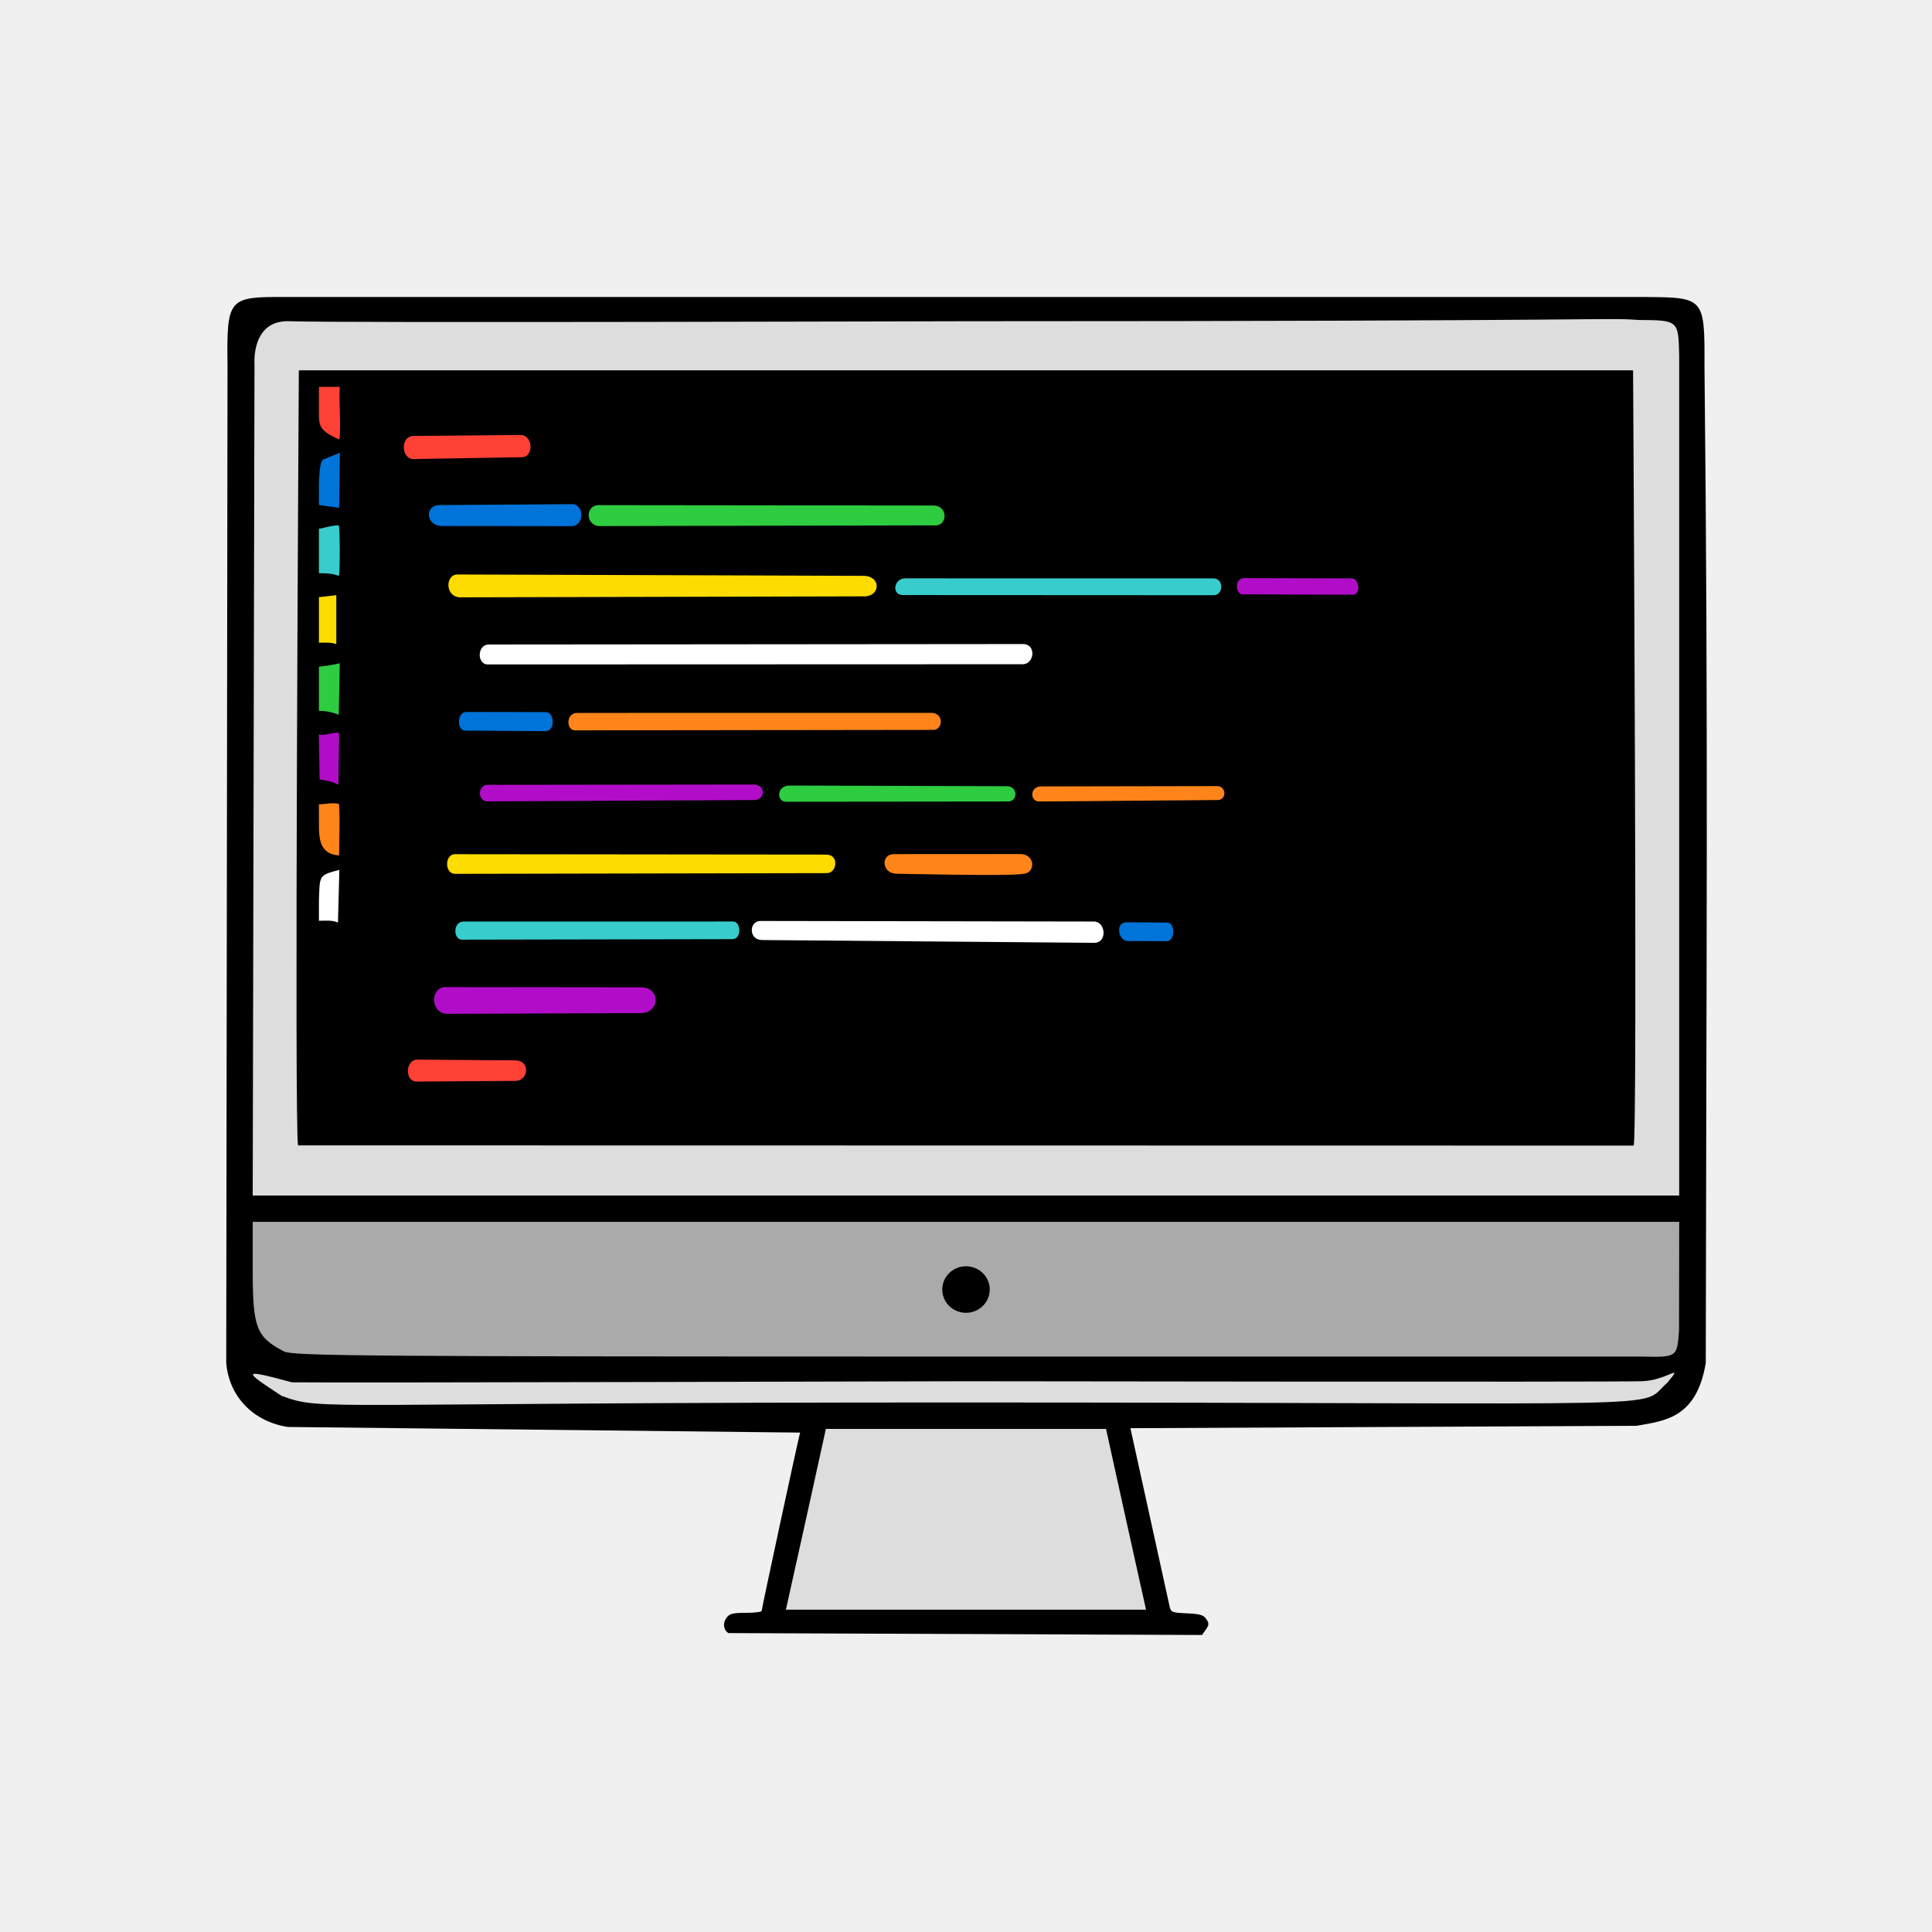
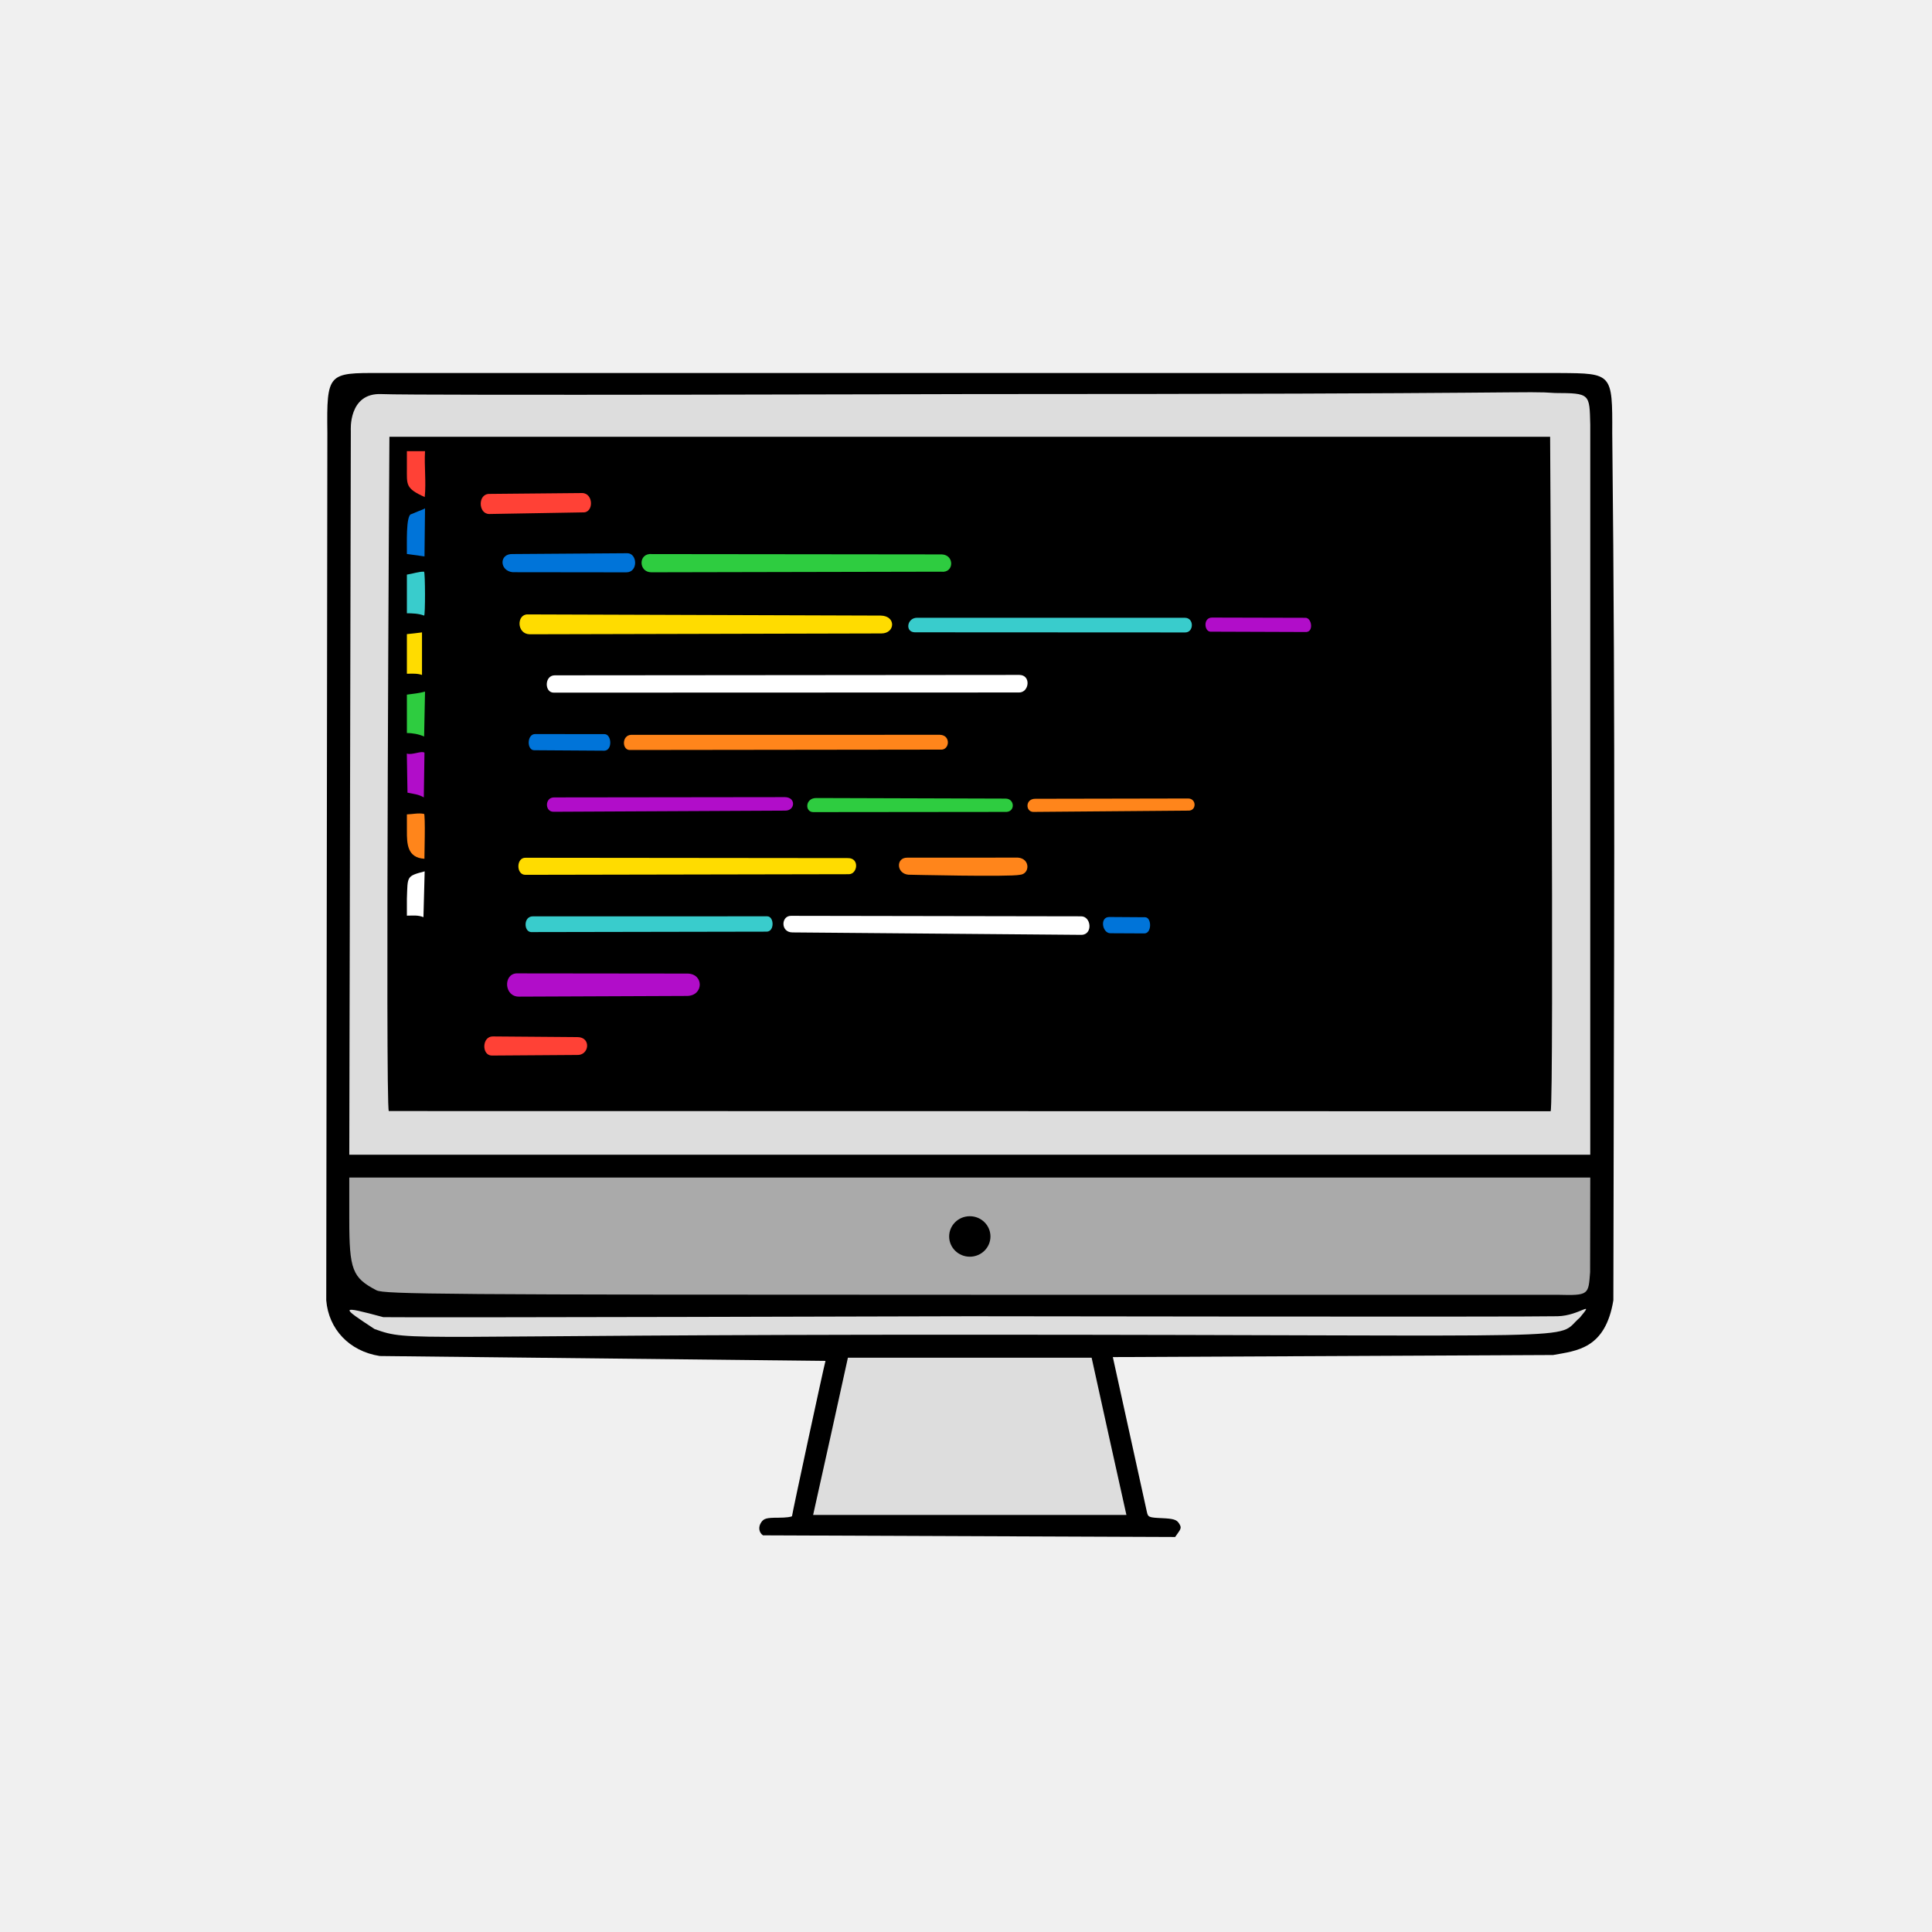
- <svg xmlns="http://www.w3.org/2000/svg" width="300mm" height="300mm" viewBox="0 0 300 300" version="1.1" id="svg8">
-   <defs id="defs2" />
-   <g id="layer1">
-     <path style="fill:#000000;stroke-width:1" d="m 113.084,253.587 c -0.747,-0.511 -0.878,-1.52 -0.304,-2.339 0.477,-0.681 0.955,-0.808 3.029,-0.808 1.355,0 2.463,-0.138 2.463,-0.308 0,-0.357 5.678,-26.698 5.967,-27.68 l -79.552,-0.874 c -5.482,-0.865 -9.135,-4.822 -9.557,-9.939 L 35.329,56.827 C 35.196,46.094 35.444,46.086 44.687,46.12 H 255.313 c 9.337,0.062 9.399,0.041 9.358,10.707 0.598,55.917 0.287,91.503 0.199,154.813 -1.44,8.691 -6.524,8.989 -10.755,9.758 l -78.586,0.371 6.071,27.602 c 0.206,0.982 0.345,1.041 2.708,1.147 2.011,0.09 2.591,0.263 3.009,0.894 0.441,0.666 0.43,0.907 -0.072,1.625 l -0.59,0.842 -73.57,-0.294 z" id="path863" />
-     <path style="fill:#ff851b;fill-opacity:1;stroke-width:0.378;paint-order:stroke markers fill" d="m 187.184,483.171 -0.011,-11.108 c 3.794,-0.121 7.996,-1.116 11.647,-0.302 0.347,0.334 0.531,7.275 0.408,15.426 l -0.223,14.82 c -11.589,-0.658 -11.867,-10.147 -11.821,-18.836 z" id="path865" transform="scale(0.2645833)" />
-     <path style="fill:#b10dc9;fill-opacity:1;stroke-width:0.378;paint-order:stroke markers fill" d="m 198.593,460.609 c -3.536,-2.077 -6.836,-2.34 -11.012,-3.191 -0.149,-8.793 -0.299,-17.585 -0.448,-26.378 3.58,1.196 9.697,-2.051 11.903,-0.621 z" id="path867" transform="scale(0.2645833)" />
-     <path style="fill:#2ecc40;fill-opacity:1;stroke-width:0.378;paint-order:stroke markers fill" d="m 187.172,417.168 v -25.887 c 4.582,-0.63 8.141,-0.929 12.24,-2.047 l -0.612,30.316 c -3.74,-1.704 -8.027,-2.338 -11.628,-2.382 z" id="path869" transform="scale(0.2645833)" />
-     <path style="fill:#ffdc00;fill-opacity:1;stroke-width:0.378;paint-order:stroke markers fill" d="m 197.372,378 c -3.483,-1.147 -6.376,-0.816 -10.2,-0.816 v -26.726 c 3.397,-0.404 6.817,-0.659 10.2,-1.172 z" id="path871" transform="scale(0.2645833)" />
-     <path style="fill:#39cccc;fill-opacity:1;stroke-width:0.378;paint-order:stroke markers fill" d="M 187.172,336.384 V 310.304 c 3.967,-0.588 8.194,-2.116 11.579,-1.975 0.833,0.515 0.881,29.709 0.049,29.631 -3.78,-1.475 -8.221,-1.528 -11.628,-1.575 z" id="path873" transform="scale(0.2645833)" />
-     <path style="fill:#0074d9;fill-opacity:1;stroke-width:0.378;paint-order:stroke markers fill" d="m 187.172,296.401 c 0.145,-5.427 -0.901,-26.696 3.105,-26.928 9.134,-3.858 5.922,-2.232 9.134,-3.858 l -0.36,32.418 z" id="path875" transform="scale(0.2645833)" />
-     <path style="fill:#ff4136;stroke-width:0.378;paint-order:stroke markers fill" d="m 187.172,238.412 v -11.371 c 4.08,0 8.16,0 12.24,0 -0.598,10.242 0.845,20.743 -0.204,30.931 -13.105,-5.826 -12.012,-8.327 -12.036,-19.56 z" id="path877" transform="scale(0.2645833)" />
-     <path style="fill:#ffffff;fill-opacity:1;stroke-width:0.378;paint-order:stroke markers fill" d="m 198.344,541.402 c -3.812,-1.523 -6.83,-1.02 -11.172,-1.02 v -11.371 c 0.574,-15.225 -0.497,-15.253 11.998,-18.519 l -0.826,30.909 z" id="path879" transform="scale(0.2645833)" />
-     <path style="fill:#dddddd;fill-opacity:1;stroke-width:0.378;paint-order:stroke markers fill" d="m 149.352,213.331 c 0,0 -1.92,-25.864 20.758,-24.805 22.678,1.059 395.232,0 395.232,0 390.814,0 374.733,-2.244 396.47,-0.734 23.629,0.12 23.176,0.395 23.685,21.352 V 455.392 701.639 H 566.905 148.313 Z m 809.408,459.005 c 2.433,-3.837 -0.336,-455.002 -0.336,-455.002 H 175.387 c 0,0 -2.798,451.123 -0.419,454.868 z" id="path887" transform="scale(0.2645833)" />
-     <path style="fill:#dddddd;fill-opacity:1;stroke-width:0.378;paint-order:stroke markers fill" d="m 165.365,819.266 c -23.111,-15.145 -23.758,-16.006 5.909,-8.02 24.044,0.407 395.631,-0.618 395.631,-0.618 0,0 374.008,0.56 396.566,0 15.067,-0.374 25.346,-11.519 15.045,0.886 -18.42,15.894 22.918,11.661 -411.033,11.567 -386.717,-0.083 -376.805,5.179 -402.118,-3.815 z" id="path889" transform="scale(0.2645833)" />
-     <path style="fill:#dddddd;fill-opacity:1;stroke-width:0.378;paint-order:stroke markers fill" d="m 484.698,838.598 c 54.805,0 109.61,0 164.415,0 7.813,35.556 16.417,74.598 23.469,106.095 -70.451,0 -140.902,0 -211.354,0 8.382,-37.426 15.312,-69.02 23.469,-106.095 z" id="path891" transform="scale(0.2645833)" />
-     <path style="fill:#ff4136;fill-opacity:1;stroke-width:0.378;paint-order:stroke markers fill" d="m 305.831,268.328 c 7.538,0.536 7.386,-12.985 -0.463,-13.045 l -62.43,0.581 c -8.127,-0.204 -7.721,13.627 -0.157,13.555 z" transform="scale(0.2645833)" id="path1099" />
-     <path style="fill:#2ecc40;fill-opacity:1;stroke-width:0.378;paint-order:stroke markers fill" d="m 547.615,308.337 c 8.827,1.104 9.06,-11.387 0.395,-11.662 l -195.568,-0.219 c -9.277,-0.89 -9.17,12.348 -0.285,12.287 z" id="path1097" transform="scale(0.2645833)" />
-     <path style="fill:#0074d9;fill-opacity:1;stroke-width:0.378;paint-order:stroke markers fill" d="m 335.199,308.773 c 8.138,0.01 7.532,-12.879 0.679,-12.893 l -77.361,0.549 c -9.28,-0.344 -8.94,11.373 0.017,12.254 z" transform="scale(0.2645833)" id="path1095" />
-     <path style="fill:#b10dc9;fill-opacity:1;stroke-width:0.1;paint-order:stroke markers fill" d="m 210.069,92.348 c 1.342,-0.105 0.944,-2.532 -0.15,-2.535 l -16.684,-0.044 c -1.59,-0.004 -1.419,2.405 -0.326,2.519 z" id="path1093" />
-     <path style="fill:#39cccc;fill-opacity:1;stroke-width:0.378;paint-order:stroke markers fill" d="m 712.243,349.324 c 5.876,0.023 6.146,-9.799 -0.141,-9.886 l -180.624,-0.024 c -6.926,-0.106 -8.462,9.606 -1.706,9.818 z" transform="scale(0.2645833)" id="path1091" />
-     <path style="fill:#ffdc00;fill-opacity:1;stroke-width:0.378;paint-order:stroke markers fill" d="m 507.309,349.991 c 9.33,-0.022 10.043,-11.795 -0.432,-12.043 l -238.224,-0.792 c -7.41,-0.166 -7.62,13.062 1.26,13.405 z" transform="scale(0.2645833)" id="path1089" />
-     <path style="fill:#ffffff;fill-opacity:1;stroke-width:0.378;paint-order:stroke markers fill" d="m 600.29,377.98 -313.411,0.271 c -7.072,0.033 -7.036,11.99 -0.401,11.688 l 313.703,-0.107 c 6.882,0.029 8.281,-11.838 0.109,-11.852 z" transform="scale(0.2645833)" id="path1087" />
-     <path style="fill:#ff851b;fill-opacity:1;stroke-width:0.378;paint-order:stroke markers fill" d="m 547.237,428.367 c 6.064,0.541 7.143,-9.711 -0.428,-9.995 l -208.452,0.025 c -6.208,0.358 -6.107,9.945 -1.05,10.231 z" transform="scale(0.2645833)" id="path1085" />
-     <path style="fill:#0074d9;fill-opacity:1;stroke-width:0.378;paint-order:stroke markers fill" d="m 320.414,429.09 c 5.632,-0.212 4.914,-11.155 0.089,-11.161 l -46.805,-0.064 c -5.639,-0.008 -5.731,11.006 -0.608,10.918 z" transform="scale(0.2645833)" id="path1083" />
-     <path style="fill:#ff851b;fill-opacity:1;stroke-width:0.378;paint-order:stroke markers fill" d="m 714.341,469.53 c 5.559,0.228 5.665,-7.943 0.109,-8.185 l -103.311,0.192 c -6.897,-0.051 -6.709,8.67 -1.482,8.857 z" transform="scale(0.2645833)" id="path1081" />
-     <path style="fill:#2ecc40;fill-opacity:1;stroke-width:0.378;paint-order:stroke markers fill" d="m 591.669,470.394 c 5.989,-0.321 5.577,-8.926 -0.618,-8.979 l -127.706,-0.39 c -7.591,-0.023 -7.803,9.463 -2.072,9.505 z" transform="scale(0.2645833)" id="path1079" />
-     <path style="fill:#b10dc9;fill-opacity:1;stroke-width:0.378;paint-order:stroke markers fill" d="m 442.353,469.53 c 6.732,0.123 7.554,-8.961 -0.114,-9.107 l -155.611,0.191 c -6.538,-0.189 -6.509,9.714 -0.563,9.685 z" transform="scale(0.2645833)" id="path1077" />
-     <path style="fill:#ff851b;fill-opacity:1;stroke-width:0.378;paint-order:stroke markers fill" d="m 600.663,512.832 c 6.872,-0.423 7.217,-10.946 -1.255,-11.603 l -74.716,0.047 c -7.658,-0.125 -7.423,10.679 0.74,11.479 0,0 68.136,1.594 75.231,0.077 z" transform="scale(0.2645833)" id="path1075" />
-     <path style="fill:#ffdc00;fill-opacity:1;stroke-width:0.378;paint-order:stroke markers fill" d="m 485.319,512.425 c 5.87,-0.011 7.445,-10.961 -0.621,-10.876 l -217.397,-0.225 c -6.45,-0.288 -6.519,11.401 -0.355,11.518 z" transform="scale(0.2645833)" id="path1073" />
-     <path style="fill:#0074d9;fill-opacity:1;stroke-width:0.378;paint-order:stroke markers fill" d="m 684.701,552.364 c 5.102,0.026 5.033,-10.885 0.455,-10.915 l -24.062,-0.159 c -6.78,-0.045 -4.782,10.932 0.613,10.959 z" transform="scale(0.2645833)" id="path1071" />
-     <path style="fill:#ffffff;fill-opacity:1;stroke-width:0.378;paint-order:stroke markers fill" d="m 642.617,553.336 c 7.45,-0.587 6.151,-12.538 -0.619,-12.507 l -195.74,-0.327 c -6.685,-0.011 -7.112,11.121 0.984,11.19 z" transform="scale(0.2645833)" id="path1069" />
-     <path style="fill:#39cccc;fill-opacity:1;stroke-width:0.378;paint-order:stroke markers fill" d="m 429.988,551.177 c 5.345,-0.18 4.951,-10.359 0.245,-10.358 l -158.086,0.027 c -6.476,0.001 -6.179,10.318 -1.23,10.623 z" transform="scale(0.2645833)" id="path1067" />
-     <path style="fill:#b10dc9;fill-opacity:1;stroke-width:0.378;paint-order:stroke markers fill" d="m 376.101,594.549 c 11.306,-0.046 11.625,-14.856 0.482,-15.094 l -115.586,-0.128 c -8.916,0.612 -8.255,15.898 1.941,15.687 z" transform="scale(0.2645833)" id="path1065" />
-     <path style="fill:#ff4136;fill-opacity:1;stroke-width:0.378;paint-order:stroke markers fill" d="m 301.668,634.366 c 8.616,0.653 10.064,-12.063 0.574,-12.05 l -57.101,-0.451 c -7.367,-0.058 -7.64,12.632 -0.831,12.902 z" transform="scale(0.2645833)" id="path1063" />
-     <path style="fill:#aaaaaa;fill-opacity:1;stroke-width:0.378;paint-order:stroke markers fill" d="m 166.642,793.121 c -16.296,-8.497 -18.33,-13.822 -18.33,-47.984 v -28.066 h 418.592 418.592 l -0.1,63.808 c -1.151,15.257 -0.786,15.823 -21.69,15.281 l -395.641,-0.012 c -355.01,-0.011 -396.235,-0.322 -401.424,-3.027 z" id="path1051" transform="scale(0.2645833)" />
-     <ellipse style="fill:#000000;fill-opacity:1;stroke-width:0.1;paint-order:stroke markers fill" id="path1101" cx="150" cy="200.238" rx="3.686" ry="3.613" />
-   </g>
+ <svg xmlns="http://www.w3.org/2000/svg" width="300mm" height="300mm" viewBox="0 0 300 300">
+   <path d="M118.476 238.408c-.65-.445-.764-1.322-.265-2.035.415-.593.831-.704 2.636-.704 1.178 0 2.142-.12 2.142-.267 0-.31 4.94-23.226 5.191-24.08l-69.206-.76c-4.77-.752-7.947-4.194-8.314-8.646l.173-134.679c-.115-9.337.1-9.344 8.141-9.314h183.234c8.123.054 8.177.035 8.14 9.314.521 48.645.25 79.603.173 134.679-1.252 7.56-5.675 7.82-9.356 8.49l-68.365.322 5.281 24.012c.18.854.3.906 2.356.998 1.75.079 2.254.229 2.617.778.383.58.374.79-.063 1.413l-.513.733-64.002-.255z" />
+   <path d="M63.184 129.014l-.003-2.557c.873-.028 1.84-.257 2.68-.07.08.077.123 1.675.095 3.55l-.051 3.412c-2.668-.151-2.732-2.335-2.721-4.335z" fill="#ff851b" paint-order="stroke markers fill" />
+   <path d="M65.81 123.82c-.814-.478-1.574-.538-2.535-.734l-.103-6.072c.824.276 2.232-.472 2.74-.143z" fill="#b10dc9" paint-order="stroke markers fill" />
+   <path d="M63.181 113.821v-5.958c1.055-.145 1.874-.214 2.817-.471l-.14 6.978c-.861-.393-1.848-.538-2.677-.549z" fill="#2ecc40" paint-order="stroke markers fill" />
+   <path d="M65.529 104.806c-.802-.264-1.468-.188-2.348-.188v-6.151c.782-.093 1.57-.152 2.348-.27z" fill="#ffdc00" paint-order="stroke markers fill" />
+   <path d="M63.181 95.227v-6.003c.913-.135 1.886-.487 2.665-.454.192.118.203 6.838.012 6.82-.87-.34-1.893-.352-2.677-.363z" fill="#39cccc" paint-order="stroke markers fill" />
+   <path d="M63.181 86.024c.033-1.249-.207-6.145.715-6.198 2.102-.888 1.363-.514 2.102-.888l-.082 7.462z" fill="#0074d9" paint-order="stroke markers fill" />
+   <path d="M63.181 72.677V70.06h2.817c-.137 2.357.195 4.774-.046 7.119-3.017-1.341-2.765-1.917-2.77-4.502z" fill="#ff4136" paint-order="stroke markers fill" />
+   <path d="M65.753 142.417c-.878-.35-1.573-.235-2.572-.235v-2.617c.132-3.504-.114-3.51 2.762-4.263l-.19 7.115z" fill="#fff" paint-order="stroke markers fill" />
+   <path d="M54.476 66.904s-.442-5.953 4.778-5.71c5.22.244 90.972 0 90.972 0 89.955 0 86.253-.516 91.256-.169 5.44.028 5.335.091 5.452 4.915V179.3H54.237zm186.304 105.65c.56-.883-.078-104.729-.078-104.729H60.468s-.644 103.836-.096 104.698zM58.162 206.374c-5.32-3.486-5.469-3.684 1.36-1.846 5.534.093 91.063-.143 91.063-.143s86.087.13 91.28 0c3.467-.086 5.833-2.651 3.462.204-4.24 3.659 5.275 2.684-94.609 2.663-89.011-.02-86.73 1.192-92.556-.878zM131.663 210.823h37.844c1.799 8.184 3.78 17.17 5.402 24.42h-48.648c1.93-8.614 3.525-15.886 5.402-24.42z" fill="#ddd" paint-order="stroke markers fill" />
+   <path d="M90.493 79.563c1.735.123 1.7-2.99-.106-3.003l-14.37.134c-1.87-.047-1.777 3.136-.036 3.12z" fill="#ff4136" paint-order="stroke markers fill" />
+   <path d="M146.145 88.772c2.032.254 2.086-2.621.091-2.685l-45.014-.05c-2.136-.205-2.11 2.842-.066 2.828z" fill="#2ecc40" paint-order="stroke markers fill" />
+   <path d="M97.253 88.872c1.873.002 1.734-2.964.156-2.968l-17.806.127c-2.136-.08-2.058 2.617.004 2.82z" fill="#0074d9" paint-order="stroke markers fill" />
+   <path d="M202.848 98.139c1.168-.092.821-2.203-.13-2.206l-14.515-.037c-1.384-.004-1.235 2.092-.283 2.19z" fill="#b10dc9" paint-order="stroke markers fill" />
+   <path d="M184.038 98.206c1.353.005 1.415-2.256-.032-2.276l-41.575-.005c-1.594-.025-1.948 2.21-.393 2.26z" fill="#39cccc" paint-order="stroke markers fill" />
+   <path d="M136.868 98.36c2.148-.006 2.312-2.716-.1-2.773l-54.832-.182c-1.706-.038-1.754 3.007.29 3.086z" fill="#ffdc00" paint-order="stroke markers fill" />
+   <path d="M158.27 104.802l-72.14.062c-1.627.008-1.619 2.76-.091 2.69l72.205-.024c1.584.007 1.907-2.725.026-2.729z" fill="#fff" paint-order="stroke markers fill" />
+   <path d="M146.058 116.4c1.396.124 1.644-2.236-.098-2.301l-47.98.006c-1.43.082-1.406 2.289-.242 2.355z" fill="#ff851b" paint-order="stroke markers fill" />
+   <path d="M93.85 116.566c1.296-.049 1.13-2.568.02-2.57l-10.773-.014c-1.298-.002-1.32 2.533-.14 2.513z" fill="#0074d9" paint-order="stroke markers fill" />
+   <path d="M184.521 125.874c1.28.052 1.304-1.828.025-1.884l-23.78.044c-1.587-.012-1.543 1.996-.34 2.039z" fill="#ff851b" paint-order="stroke markers fill" />
+   <path d="M156.285 126.073c1.379-.074 1.284-2.055-.142-2.067l-29.394-.09c-1.748-.005-1.797 2.178-.477 2.188z" fill="#2ecc40" paint-order="stroke markers fill" />
+   <path d="M121.917 125.874c1.55.028 1.738-2.063-.026-2.096l-35.818.044c-1.505-.044-1.498 2.236-.13 2.229z" fill="#b10dc9" paint-order="stroke markers fill" />
+   <path d="M158.355 135.84c1.582-.097 1.662-2.519-.288-2.67l-17.198.01c-1.763-.028-1.709 2.459.17 2.643 0 0 15.684.367 17.316.018z" fill="#ff851b" paint-order="stroke markers fill" />
+   <path d="M131.806 135.747c1.352-.003 1.714-2.523-.142-2.503l-50.04-.052c-1.484-.066-1.5 2.624-.081 2.651z" fill="#ffdc00" paint-order="stroke markers fill" />
+   <path d="M177.699 144.94c1.174.006 1.158-2.505.105-2.512l-5.539-.037c-1.56-.01-1.1 2.516.141 2.522z" fill="#0074d9" paint-order="stroke markers fill" />
+   <path d="M168.012 145.164c1.715-.135 1.416-2.886-.142-2.879l-45.054-.075c-1.539-.003-1.637 2.56.226 2.575z" fill="#fff" paint-order="stroke markers fill" />
+   <path d="M119.07 144.667c1.231-.042 1.14-2.385.057-2.384l-36.387.006c-1.49 0-1.422 2.375-.283 2.445z" fill="#39cccc" paint-order="stroke markers fill" />
+   <path d="M106.667 154.65c2.603-.01 2.676-3.42.111-3.474l-26.604-.03c-2.053.141-1.9 3.66.446 3.611z" fill="#b10dc9" paint-order="stroke markers fill" />
+   <path d="M89.535 163.815c1.983.15 2.316-2.777.132-2.774l-13.143-.104c-1.696-.013-1.759 2.908-.191 2.97z" fill="#ff4136" paint-order="stroke markers fill" />
+   <path d="M58.456 200.356c-3.751-1.956-4.22-3.182-4.22-11.045v-6.46H246.935l-.023 14.687c-.265 3.512-.18 3.642-4.992 3.517l-91.066-.003c-81.714-.002-91.203-.074-92.397-.696z" fill="#aaa" paint-order="stroke markers fill" />
+   <ellipse cx="150.591" cy="191.997" rx="3.206" ry="3.143" paint-order="stroke markers fill" />
</svg>
